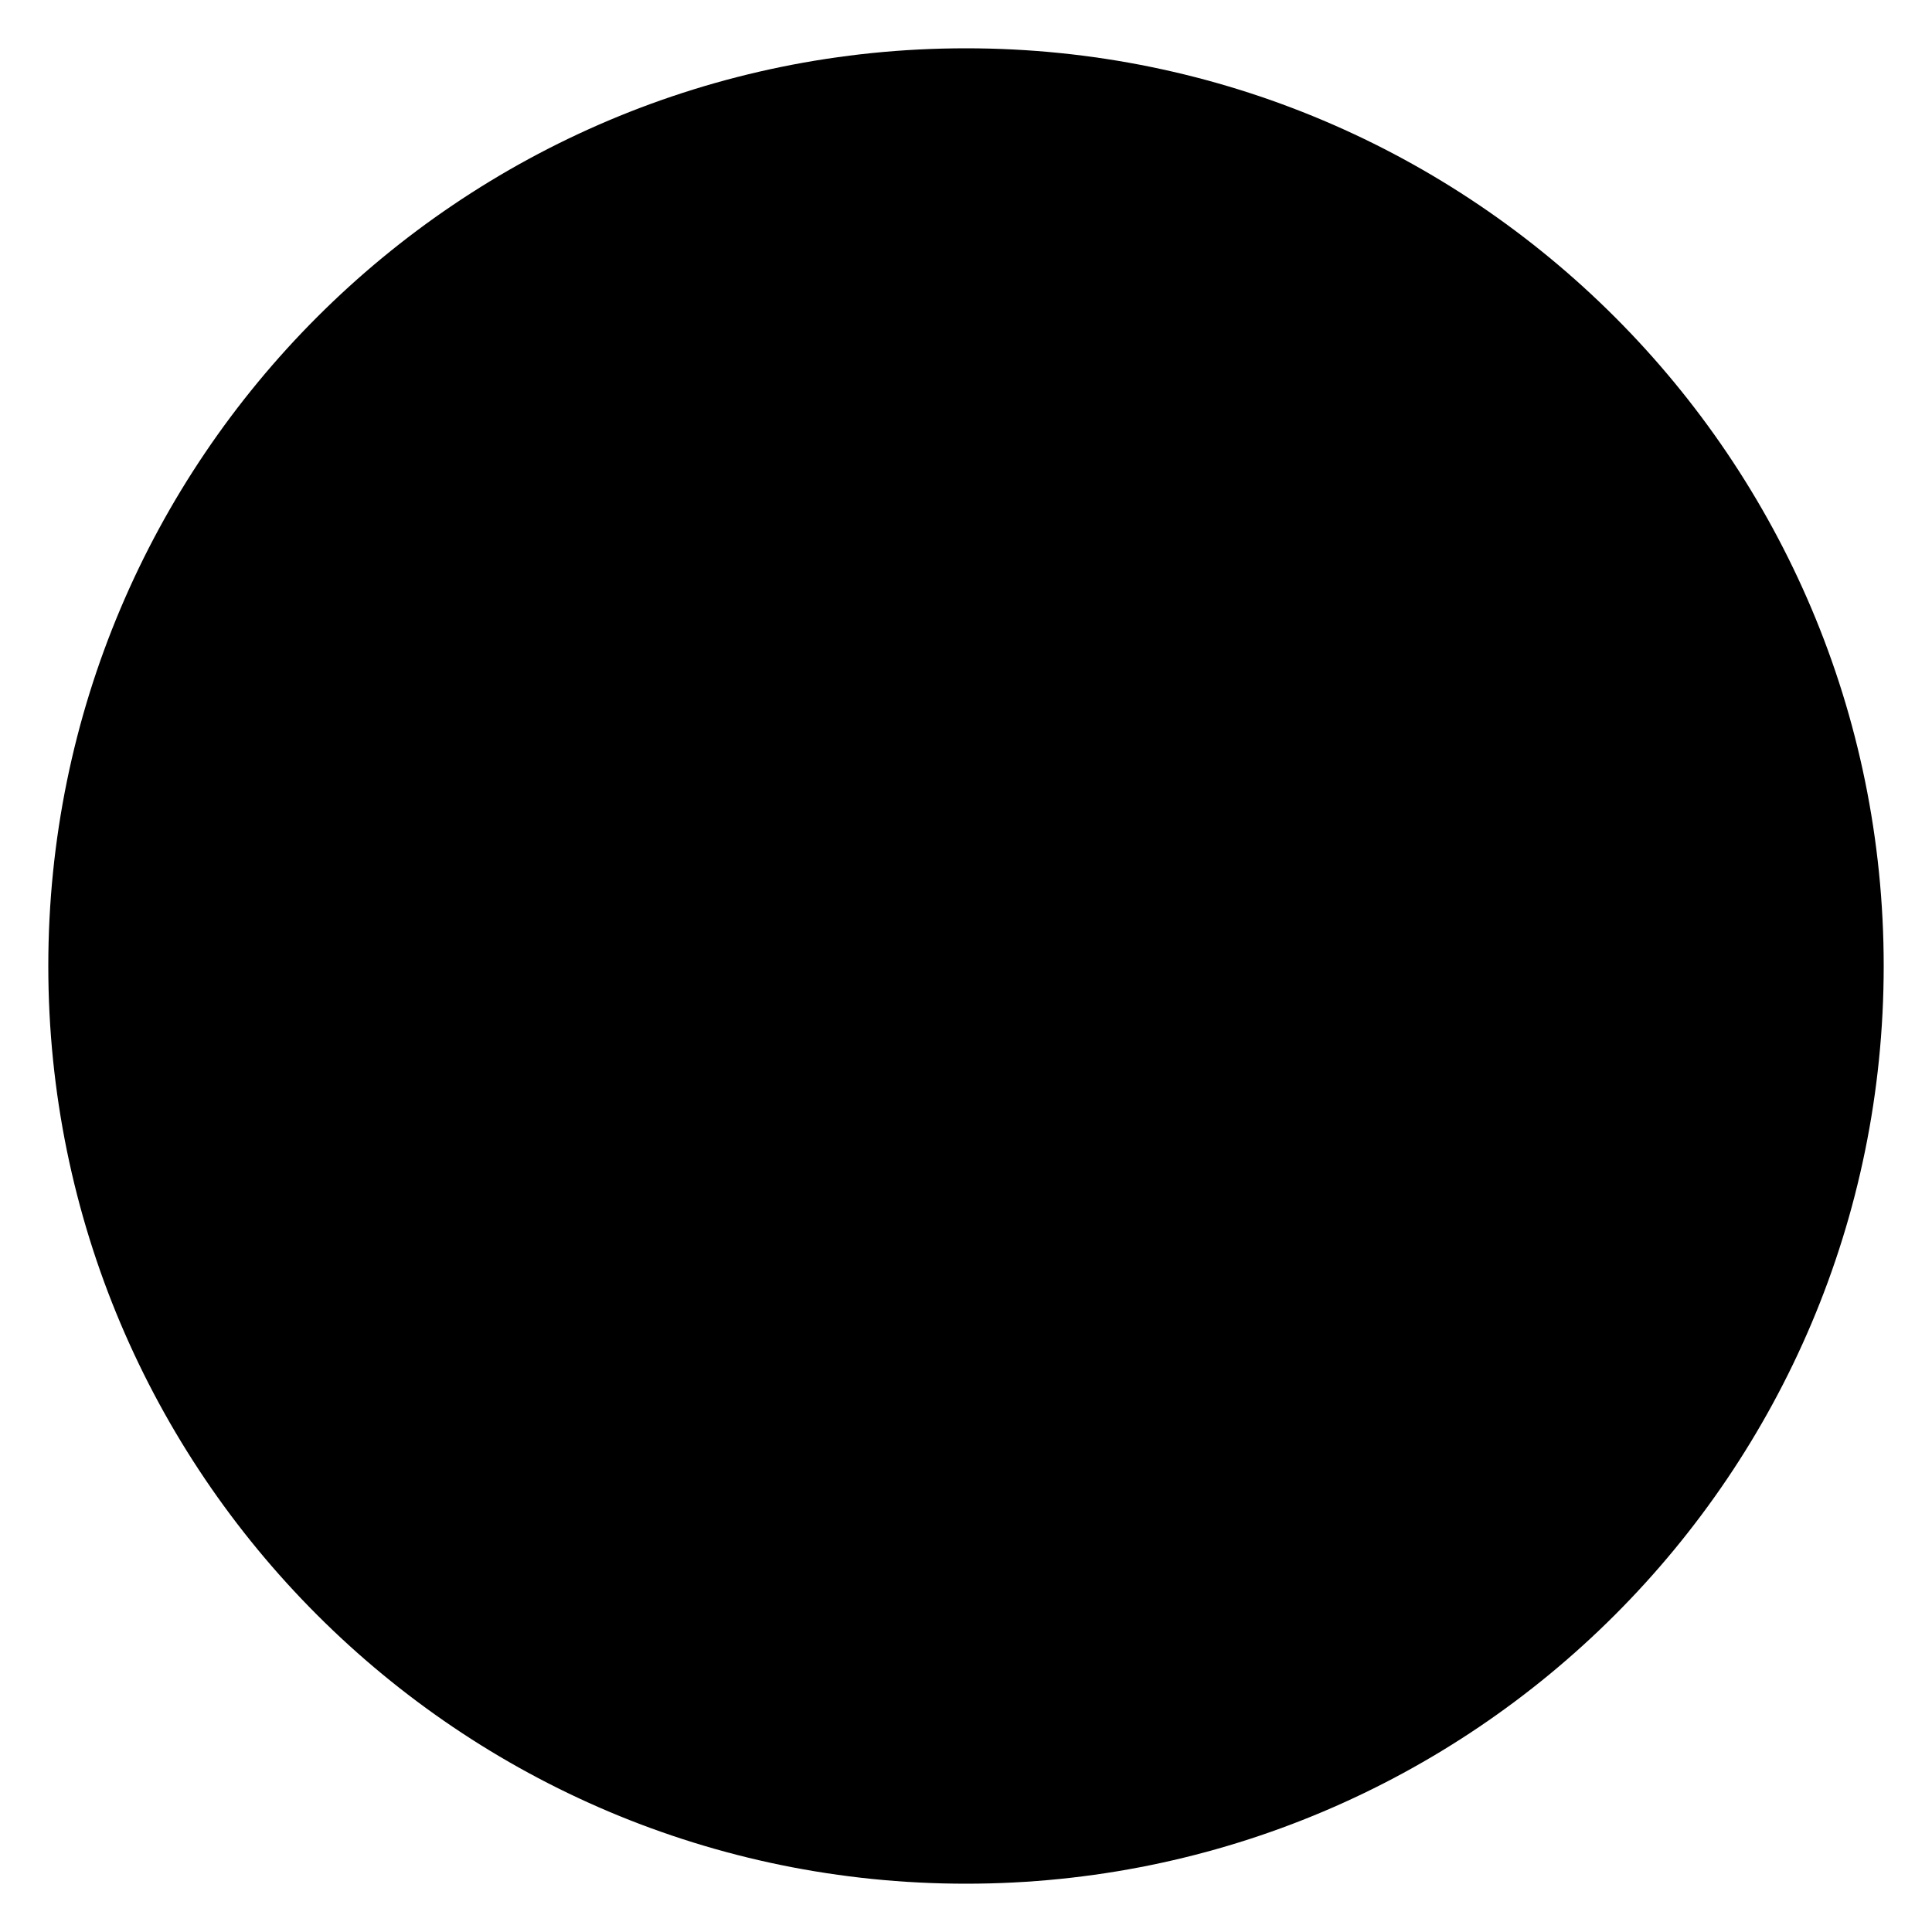
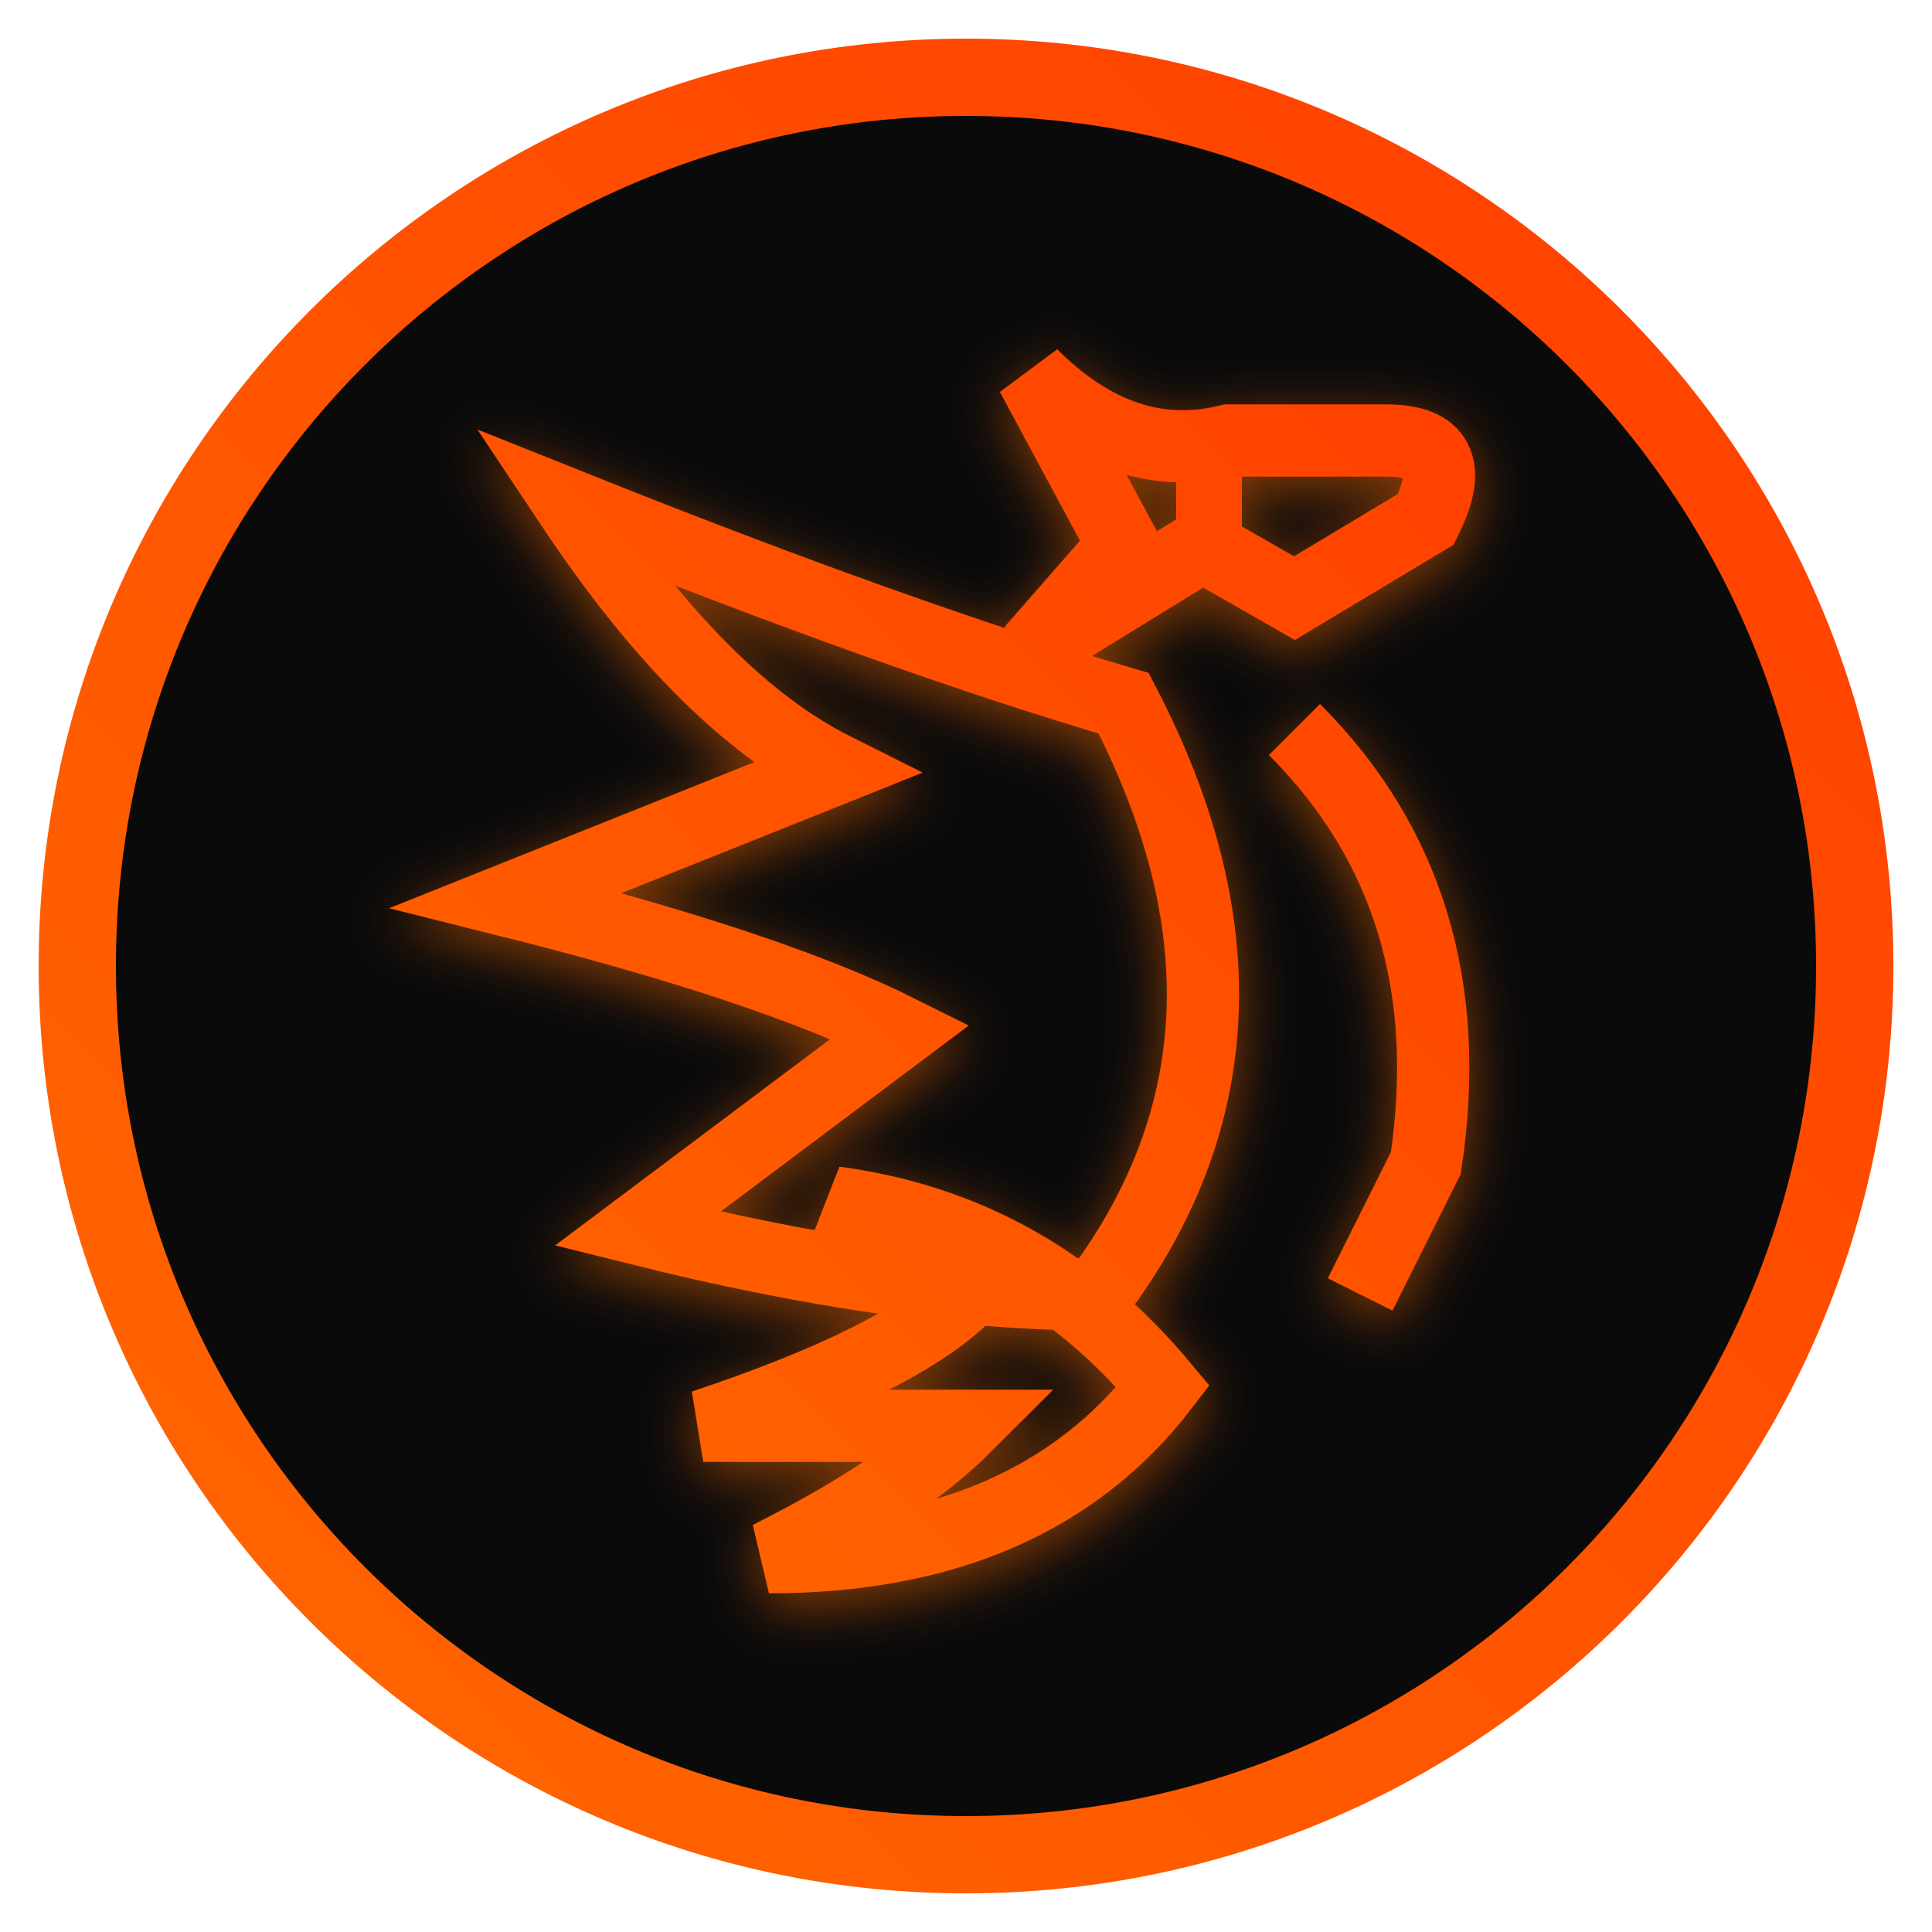
<svg xmlns="http://www.w3.org/2000/svg" viewBox="0 0 100 100" fill="none">
  <defs>
    <linearGradient id="phoenix-grad" x1="0" y1="100" x2="100" y2="0" gradientUnits="userSpaceOnUse">
-       <stop stopColor="#FF6A00" />
-       <stop offset="1" stopColor="#FF3C00" />
+       <stop offset="0%" stop-color="#FF6A00" />
+       <stop offset="100%" stop-color="#FF3C00" />
    </linearGradient>
    <filter id="glow" x="-20%" y="-20%" width="140%" height="140%">
-       <feDropShadow dx="0" dy="2" stdDeviation="4" floodColor="#FF6A00" floodOpacity="0.4" />
+       <feDropShadow dx="0" dy="1" stdDeviation="2" flood-color="#FF6A00" flood-opacity="0.5" />
    </filter>
  </defs>
-   <circle cx="50" cy="50" r="46" fill="#000000" stroke="url(#phoenix-grad)" stroke-width="3" />
-   <g filter="url(#glow)" stroke="url(#phoenix-grad)" stroke-width="4.5" stroke-linejoin="miter" stroke-linecap="butt" transform="scale(0.68) translate(23.5, 23.5)">
+   <circle cx="50" cy="50" r="46" fill="#0A0A0B" stroke="url(#phoenix-grad)" stroke-width="4" />
+   <g filter="url(#glow)" stroke="url(#phoenix-grad)" stroke-width="5.5" stroke-linejoin="miter" stroke-linecap="butt" transform="translate(16, 16) scale(0.68)">
    <rect x="66" y="12" width="5" height="5" fill="url(#phoenix-grad)" stroke="none" />
    <path d="M 55 5 Q 62 12 70 10 L 82 10 Q 88 10 85 16 L 75 22 L 68 18 L 55 26 L 62 18 Z" fill="none" />
    <path d="M 75 32 Q 88 45 85 65 L 80 75" fill="none" />
    <path d="M 62 30 Q 45 25 20 15 Q 30 30 40 35 L 15 45 Q 35 50 45 55 L 25 70 Q 45 75 60 75 Q 75 55 62 30 Z" fill="none" />
    <path d="M 65 82 Q 55 70 40 68 L 50 75 Q 45 80 30 85 L 50 85 Q 45 90 35 95 Q 55 95 65 82 Z" fill="none" />
  </g>
</svg>
